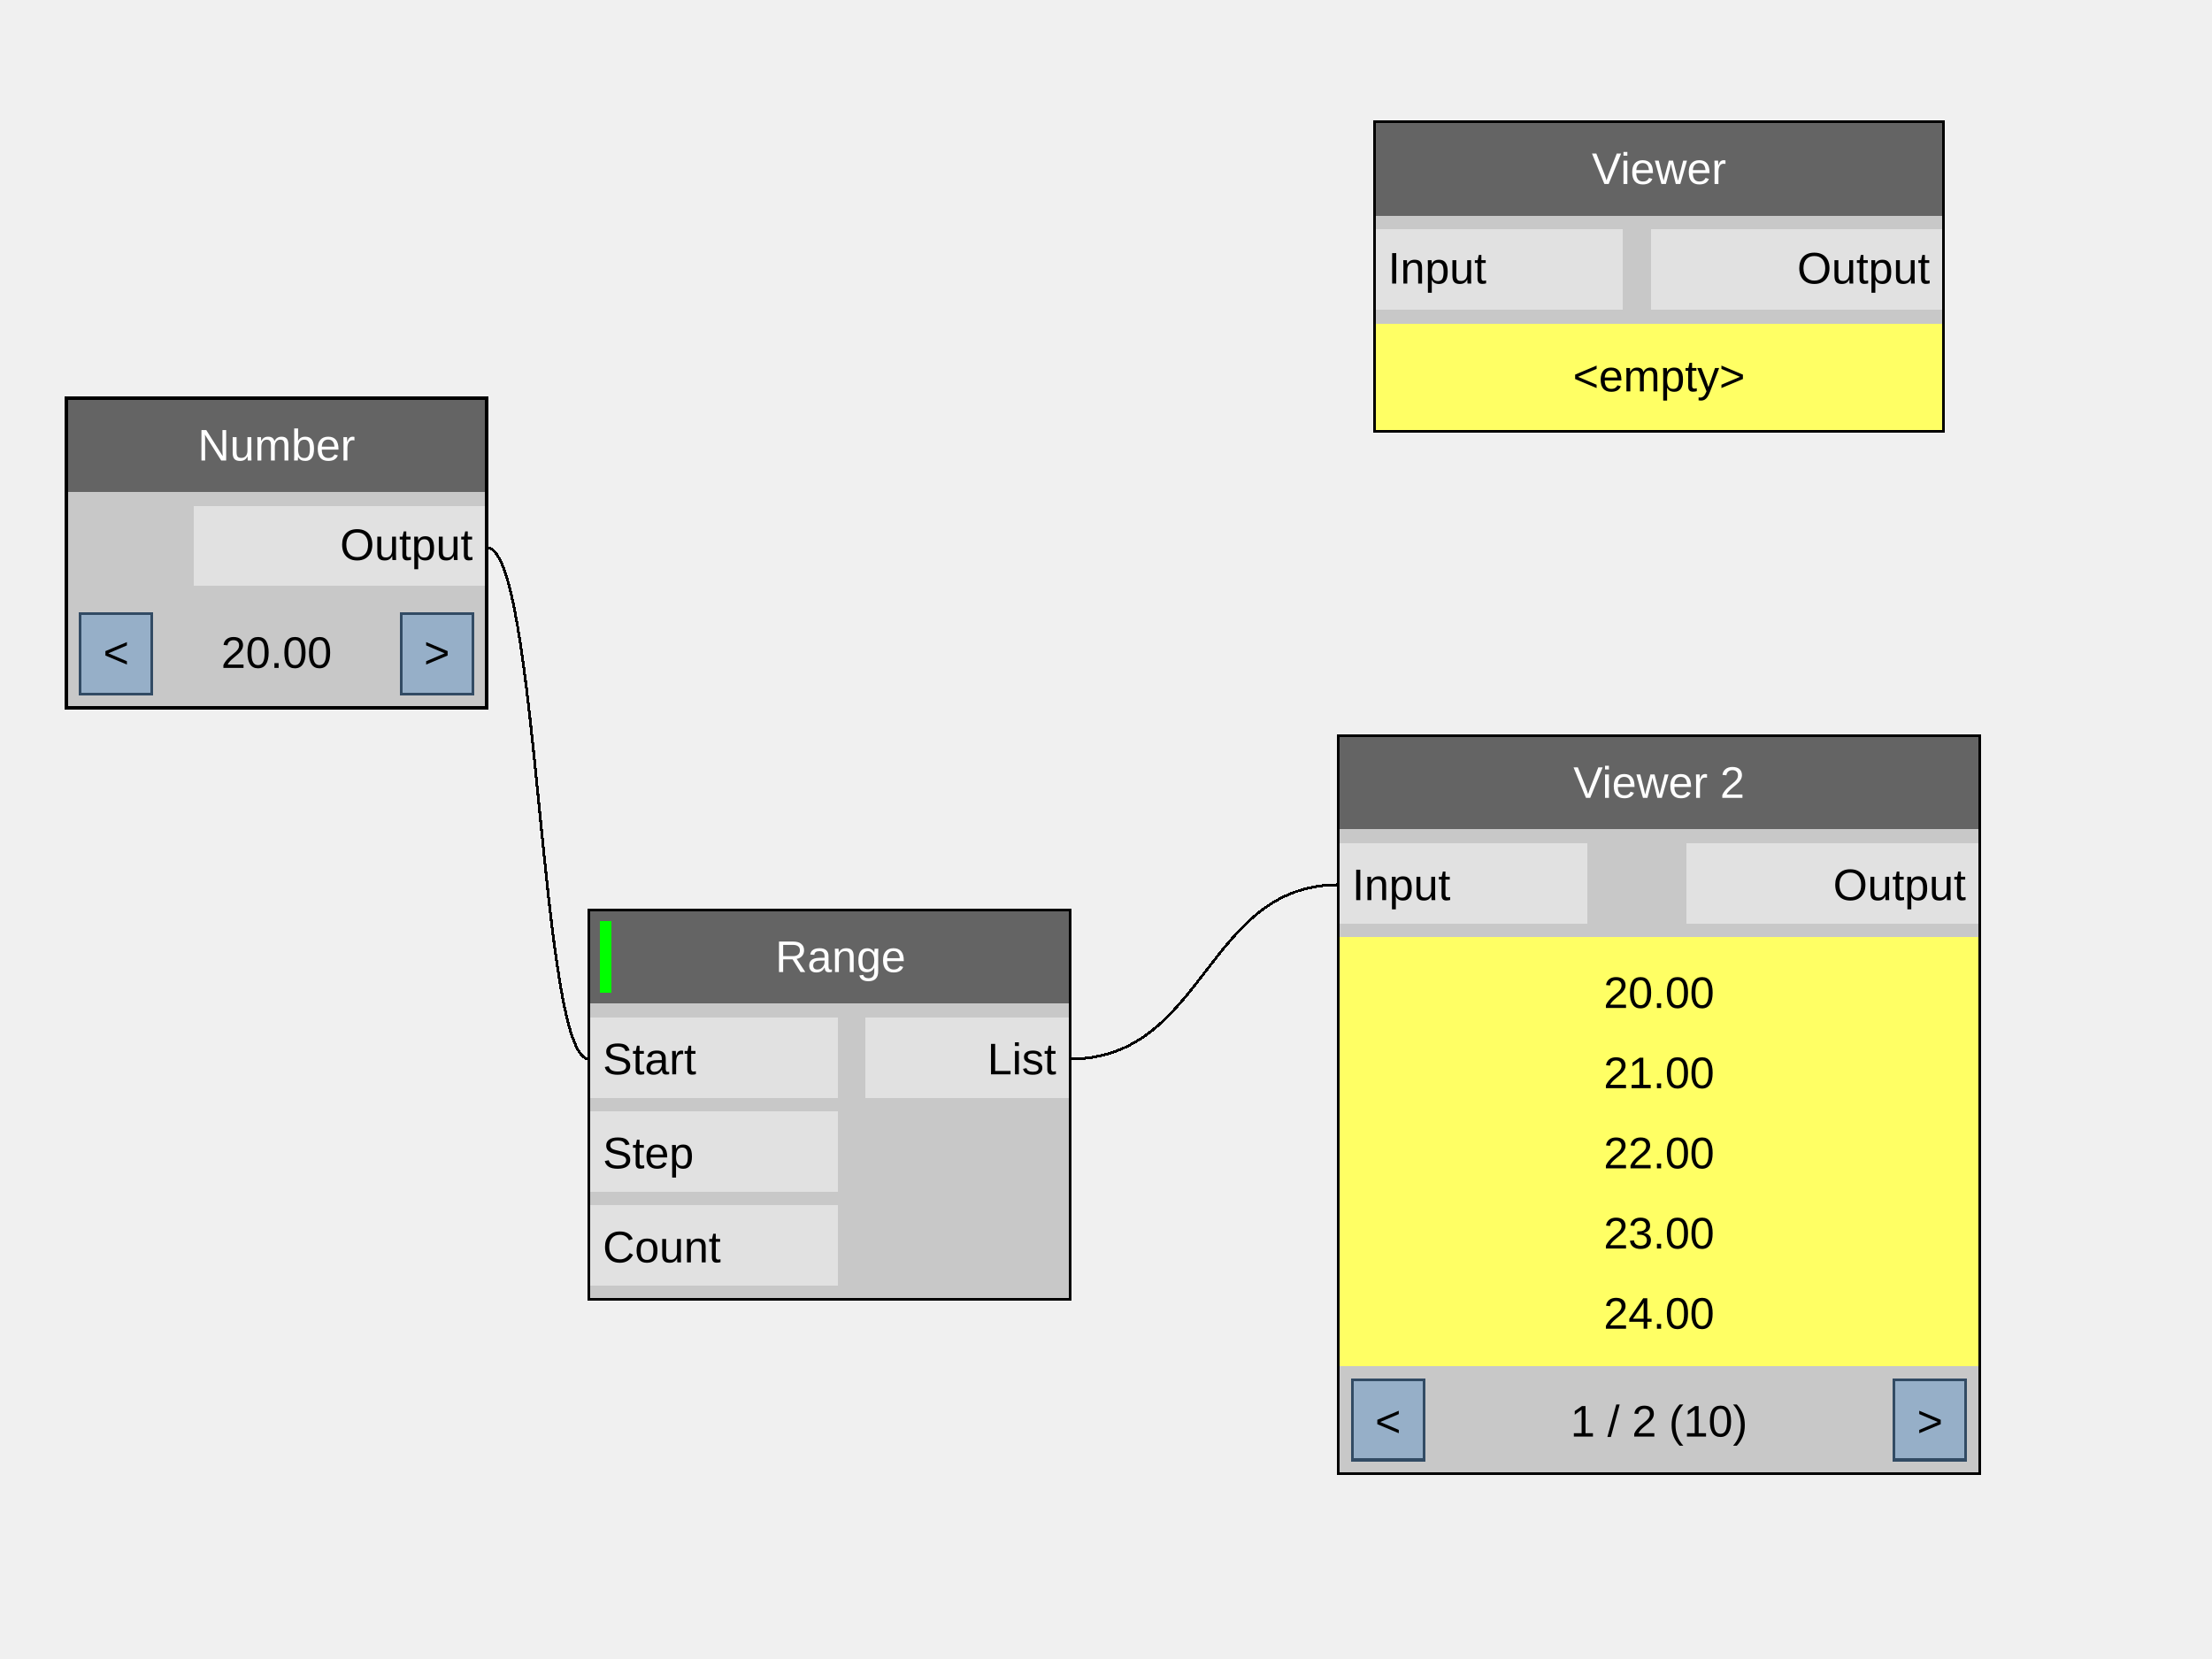
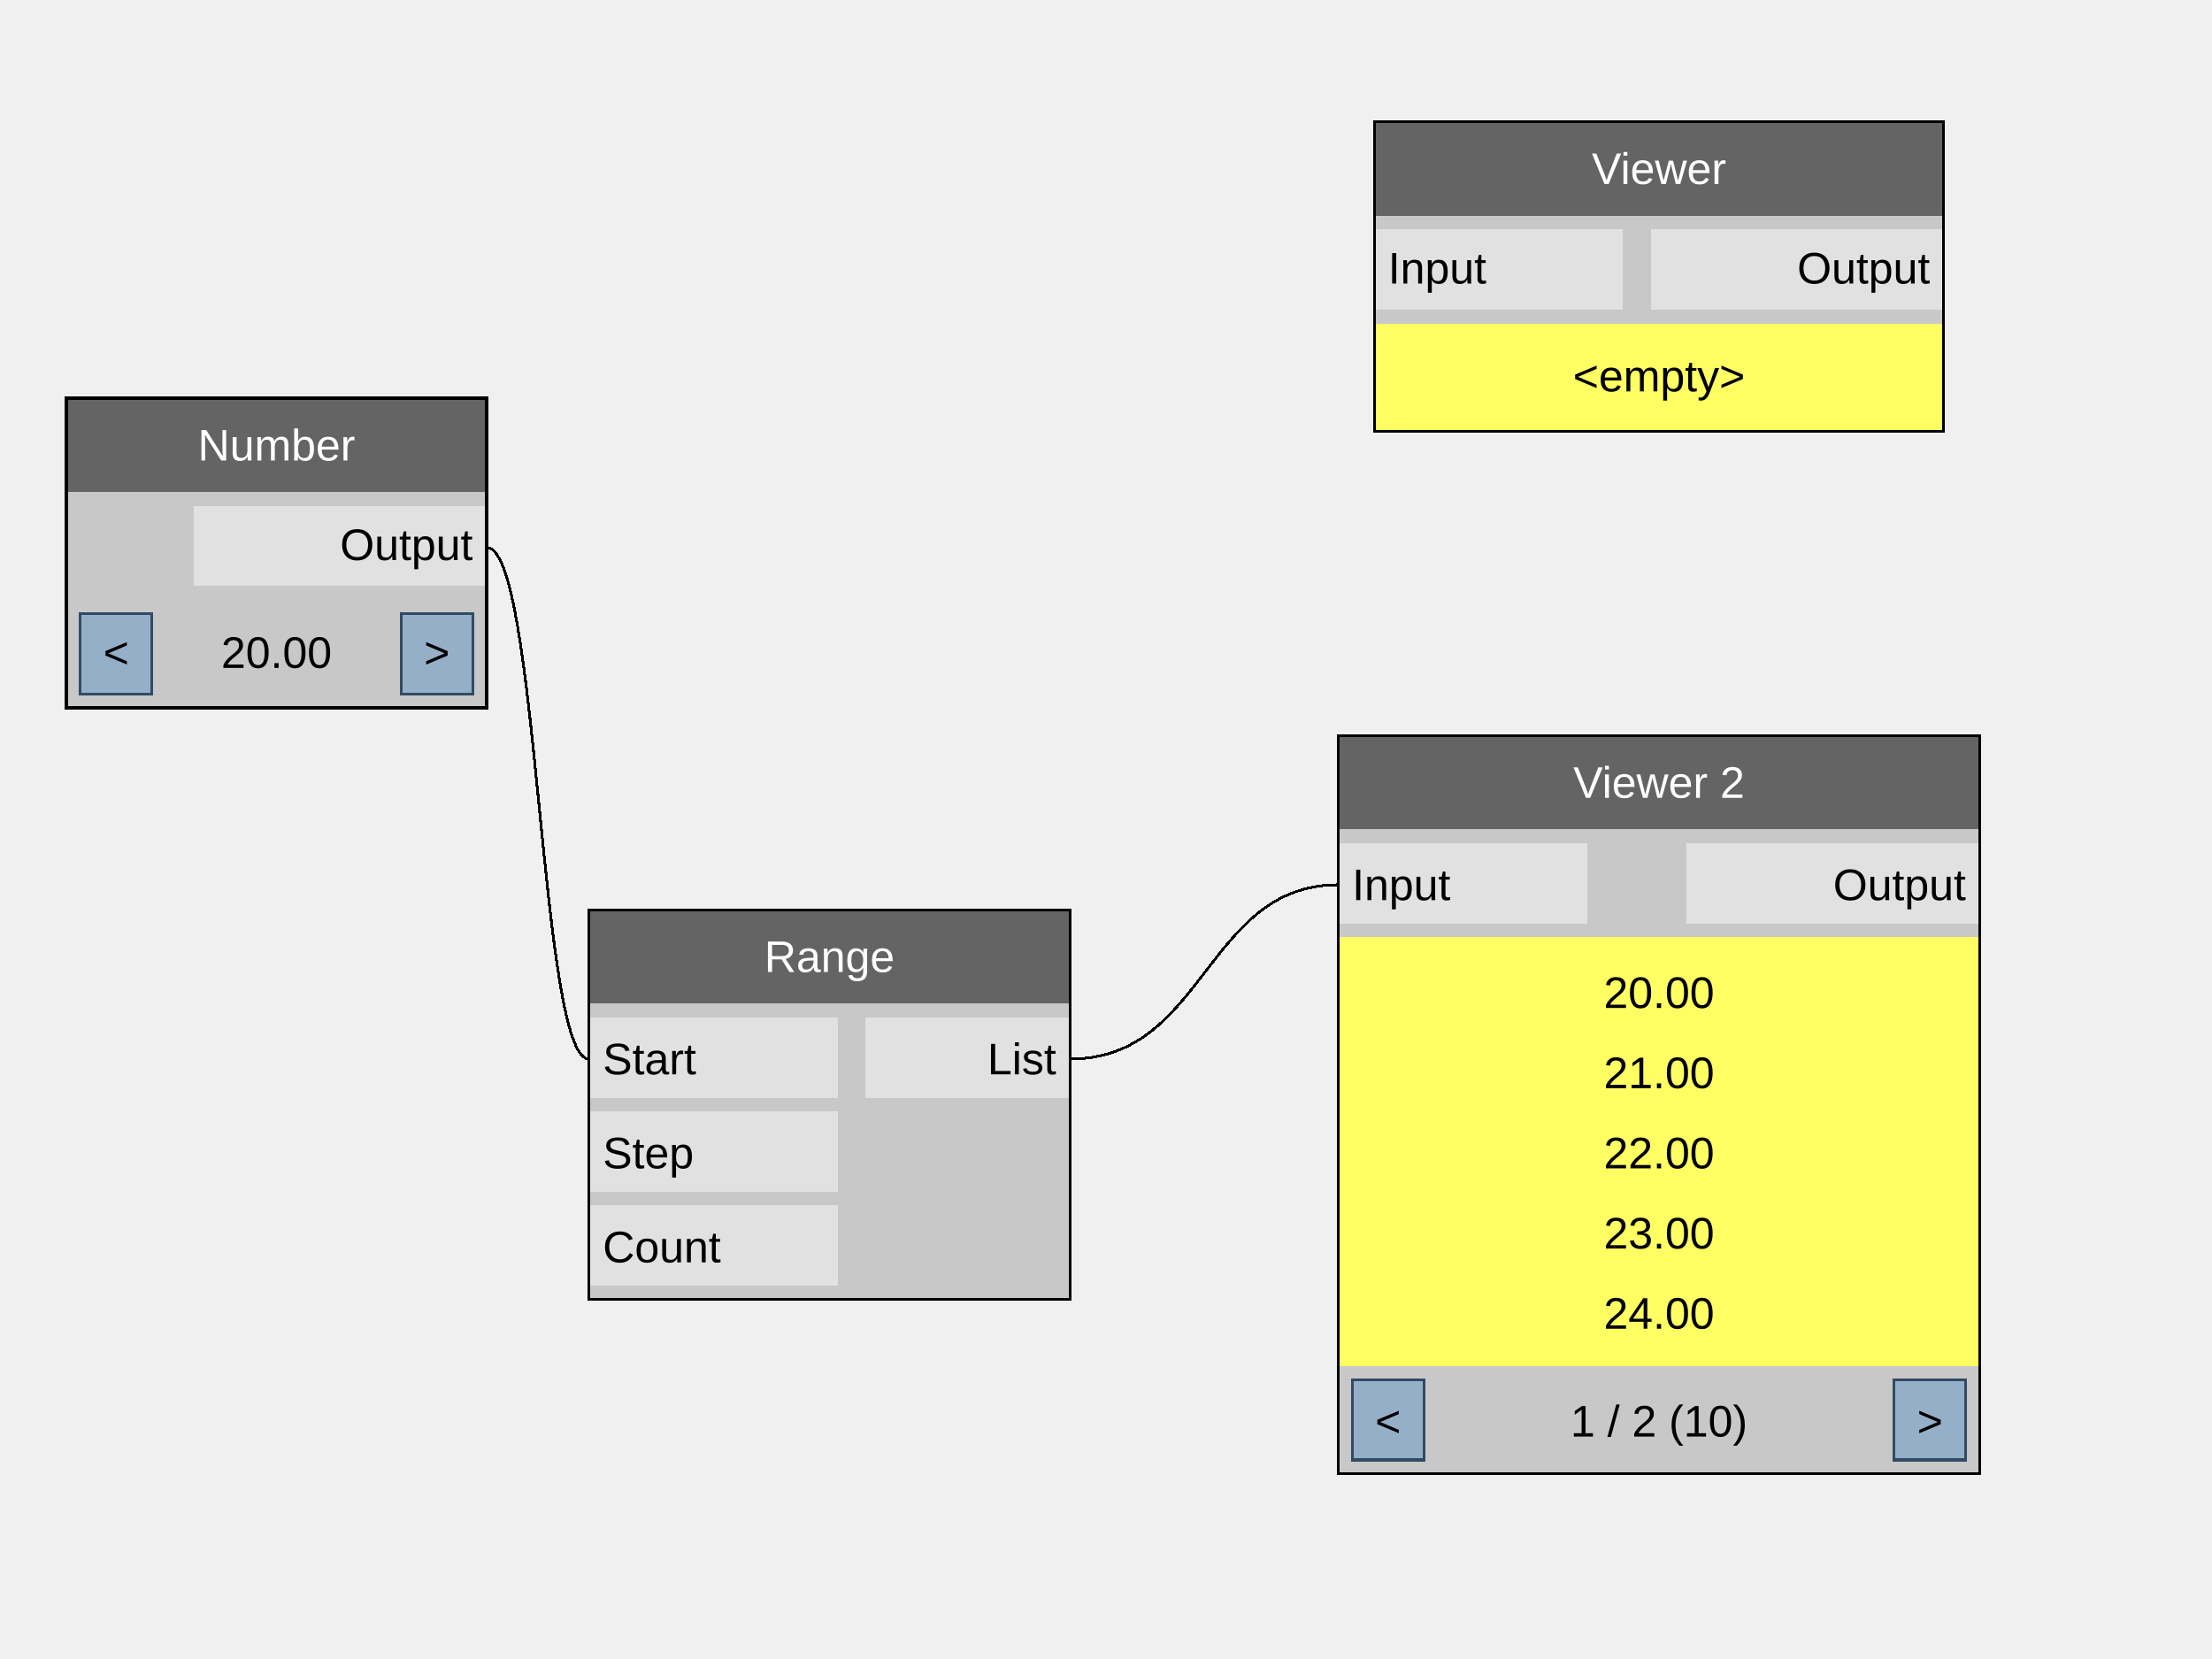
<svg xmlns="http://www.w3.org/2000/svg" version="1.1" width="800" height="600" shape-rendering="crispEdges">
  <rect x="0" y="0" width="800" height="600" style="fill:rgb(240,240,240);" />
  <path d="M176,198 C195,198 195,383 213,383" style="fill:none;stroke-width:1px;stroke:rgb(0,0,0);" />
  <path d="M387,383 C436,383 436,320 484,320" style="fill:none;stroke-width:1px;stroke:rgb(0,0,0);" />
  <rect x="24" y="144" width="152" height="34" style="fill:rgb(100,100,100);" />
  <text x="100" y="161" dominant-baseline="central" text-anchor="middle" style="fill:rgb(255,255,255);font-family:Arial;font-size:16px;">Number</text>
  <rect x="24" y="178" width="152" height="39" style="fill:rgb(200,200,200);" />
  <rect x="70" y="183" width="106" height="29" style="fill:rgb(225,225,225);" />
  <text x="171" y="197" dominant-baseline="central" text-anchor="end" style="fill:rgb(0,0,0);font-family:Arial;font-size:16px;">Output</text>
  <rect x="24" y="217" width="152" height="39" style="fill:rgb(200,200,200);" />
  <text x="100" y="236" dominant-baseline="central" text-anchor="middle" style="fill:rgb(0,0,0);font-family:Arial;font-size:16px;">20.00</text>
  <rect x="29" y="222" width="26" height="29" style="fill:rgb(150,175,200);" />
  <text x="42" y="236" dominant-baseline="central" text-anchor="middle" style="fill:rgb(0,0,0);font-family:Arial;font-size:16px;">&lt;</text>
  <rect x="29" y="222" width="26" height="29" style="fill:none;stroke-width:1px;stroke:rgb(50,75,100);" />
  <rect x="145" y="222" width="26" height="29" style="fill:rgb(150,175,200);" />
  <text x="158" y="236" dominant-baseline="central" text-anchor="middle" style="fill:rgb(0,0,0);font-family:Arial;font-size:16px;">&gt;</text>
  <rect x="145" y="222" width="26" height="29" style="fill:none;stroke-width:1px;stroke:rgb(50,75,100);" />
  <rect x="24" y="144" width="152" height="112" style="fill:none;stroke-width:1px;stroke:rgb(0,0,0);" />
  <rect x="213" y="329" width="174" height="34" style="fill:rgb(100,100,100);" />
-   <text x="304" y="346" dominant-baseline="central" text-anchor="middle" style="fill:rgb(255,255,255);font-family:Arial;font-size:16px;">Range</text>
-   <rect x="217" y="333" width="4" height="26" style="fill:rgb(0,255,0);" />
+   <text x="300" y="346" dominant-baseline="central" text-anchor="middle" style="fill:rgb(255,255,255);font-family:Arial;font-size:16px;">Range</text>
  <rect x="213" y="363" width="174" height="107" style="fill:rgb(200,200,200);" />
  <rect x="213" y="368" width="90" height="29" style="fill:rgb(225,225,225);" />
  <text x="218" y="383" dominant-baseline="central" text-anchor="start" style="fill:rgb(0,0,0);font-family:Arial;font-size:16px;">Start</text>
  <rect x="213" y="402" width="90" height="29" style="fill:rgb(225,225,225);" />
  <text x="218" y="417" dominant-baseline="central" text-anchor="start" style="fill:rgb(0,0,0);font-family:Arial;font-size:16px;">Step</text>
  <rect x="213" y="436" width="90" height="29" style="fill:rgb(225,225,225);" />
  <text x="218" y="451" dominant-baseline="central" text-anchor="start" style="fill:rgb(0,0,0);font-family:Arial;font-size:16px;">Count</text>
  <rect x="313" y="368" width="74" height="29" style="fill:rgb(225,225,225);" />
  <text x="382" y="383" dominant-baseline="central" text-anchor="end" style="fill:rgb(0,0,0);font-family:Arial;font-size:16px;">List</text>
  <rect x="213" y="329" width="174" height="141" style="fill:none;stroke-width:1px;stroke:rgb(0,0,0);" />
  <rect x="497" y="44" width="206" height="34" style="fill:rgb(100,100,100);" />
  <text x="600" y="61" dominant-baseline="central" text-anchor="middle" style="fill:rgb(255,255,255);font-family:Arial;font-size:16px;">Viewer</text>
  <rect x="497" y="78" width="206" height="39" style="fill:rgb(200,200,200);" />
  <rect x="497" y="83" width="90" height="29" style="fill:rgb(225,225,225);" />
  <text x="502" y="97" dominant-baseline="central" text-anchor="start" style="fill:rgb(0,0,0);font-family:Arial;font-size:16px;">Input</text>
  <rect x="597" y="83" width="106" height="29" style="fill:rgb(225,225,225);" />
  <text x="698" y="97" dominant-baseline="central" text-anchor="end" style="fill:rgb(0,0,0);font-family:Arial;font-size:16px;">Output</text>
  <rect x="497" y="117" width="206" height="39" style="fill:rgb(255,255,100);" />
  <text x="600" y="136" dominant-baseline="central" text-anchor="middle" style="fill:rgb(0,0,0);font-family:Arial;font-size:16px;">&lt;empty&gt;</text>
  <rect x="497" y="44" width="206" height="112" style="fill:none;stroke-width:1px;stroke:rgb(0,0,0);" />
  <rect x="484" y="266" width="232" height="34" style="fill:rgb(100,100,100);" />
  <text x="600" y="283" dominant-baseline="central" text-anchor="middle" style="fill:rgb(255,255,255);font-family:Arial;font-size:16px;">Viewer 2</text>
  <rect x="484" y="300" width="232" height="39" style="fill:rgb(200,200,200);" />
  <rect x="484" y="305" width="90" height="29" style="fill:rgb(225,225,225);" />
  <text x="489" y="320" dominant-baseline="central" text-anchor="start" style="fill:rgb(0,0,0);font-family:Arial;font-size:16px;">Input</text>
  <rect x="610" y="305" width="106" height="29" style="fill:rgb(225,225,225);" />
  <text x="711" y="320" dominant-baseline="central" text-anchor="end" style="fill:rgb(0,0,0);font-family:Arial;font-size:16px;">Output</text>
  <rect x="484" y="339" width="232" height="155" style="fill:rgb(255,255,100);" />
  <text x="600" y="359" dominant-baseline="central" text-anchor="middle" style="fill:rgb(0,0,0);font-family:Arial;font-size:16px;">20.00</text>
  <text x="600" y="388" dominant-baseline="central" text-anchor="middle" style="fill:rgb(0,0,0);font-family:Arial;font-size:16px;">21.00</text>
  <text x="600" y="417" dominant-baseline="central" text-anchor="middle" style="fill:rgb(0,0,0);font-family:Arial;font-size:16px;">22.00</text>
  <text x="600" y="446" dominant-baseline="central" text-anchor="middle" style="fill:rgb(0,0,0);font-family:Arial;font-size:16px;">23.00</text>
  <text x="600" y="475" dominant-baseline="central" text-anchor="middle" style="fill:rgb(0,0,0);font-family:Arial;font-size:16px;">24.00</text>
  <rect x="484" y="494" width="232" height="39" style="fill:rgb(200,200,200);" />
  <text x="600" y="514" dominant-baseline="central" text-anchor="middle" style="fill:rgb(0,0,0);font-family:Arial;font-size:16px;">1 / 2 (10)</text>
  <rect x="489" y="499" width="26" height="29" style="fill:rgb(150,175,200);" />
  <text x="502" y="514" dominant-baseline="central" text-anchor="middle" style="fill:rgb(0,0,0);font-family:Arial;font-size:16px;">&lt;</text>
  <rect x="489" y="499" width="26" height="29" style="fill:none;stroke-width:1px;stroke:rgb(50,75,100);" />
  <rect x="685" y="499" width="26" height="29" style="fill:rgb(150,175,200);" />
  <text x="698" y="514" dominant-baseline="central" text-anchor="middle" style="fill:rgb(0,0,0);font-family:Arial;font-size:16px;">&gt;</text>
  <rect x="685" y="499" width="26" height="29" style="fill:none;stroke-width:1px;stroke:rgb(50,75,100);" />
  <rect x="484" y="266" width="232" height="267" style="fill:none;stroke-width:1px;stroke:rgb(0,0,0);" />
</svg>
